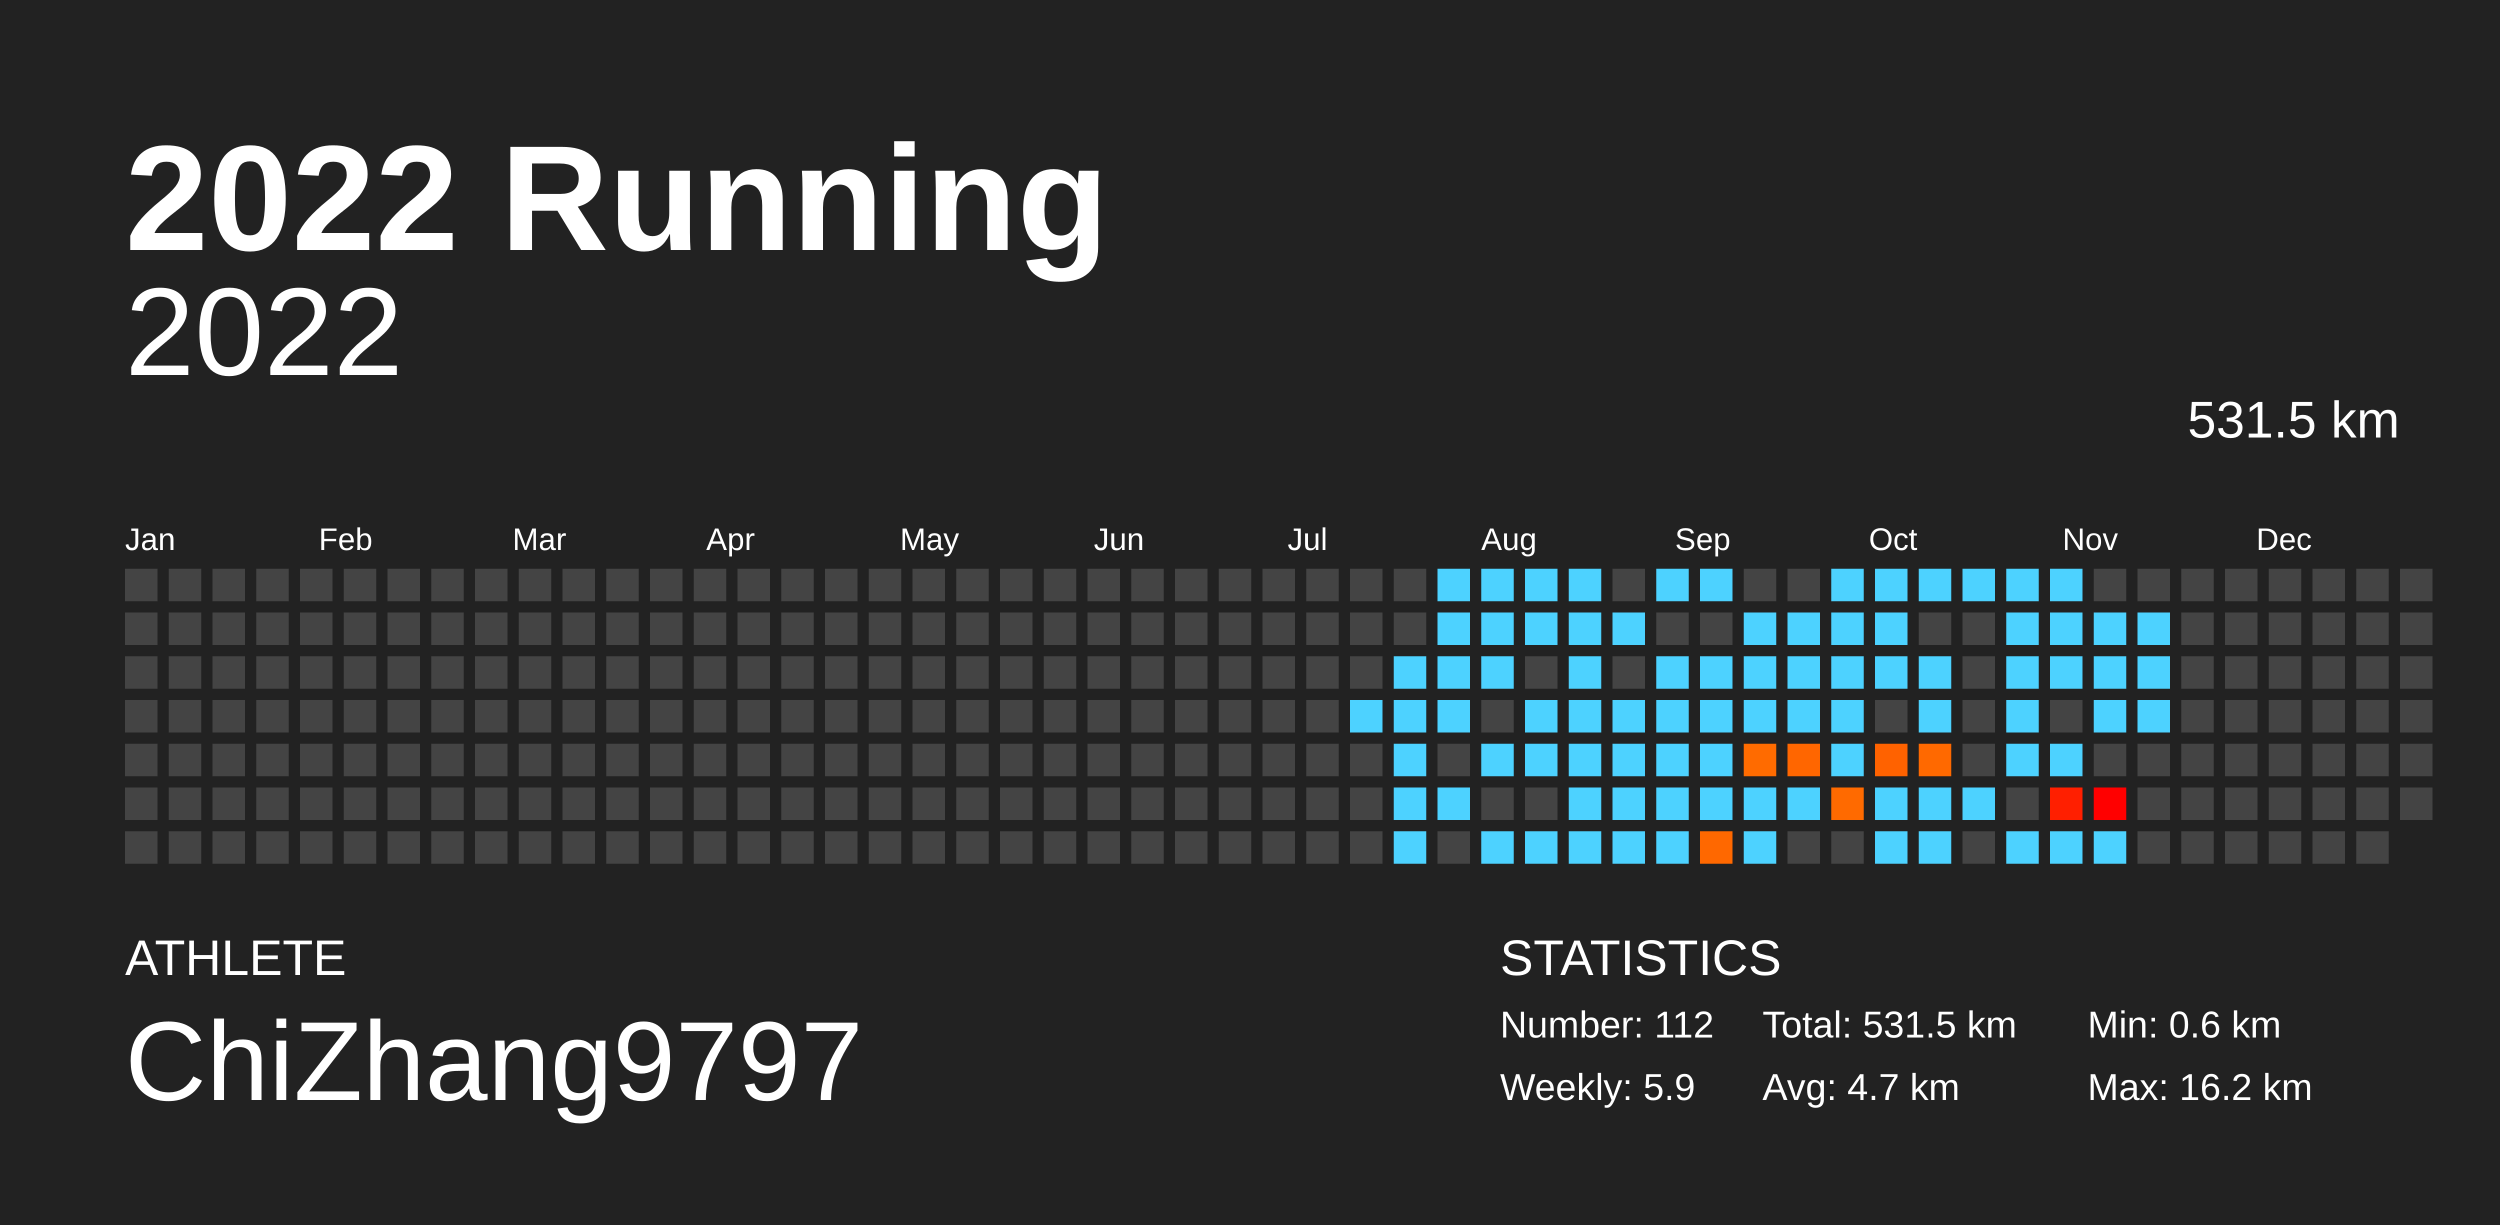
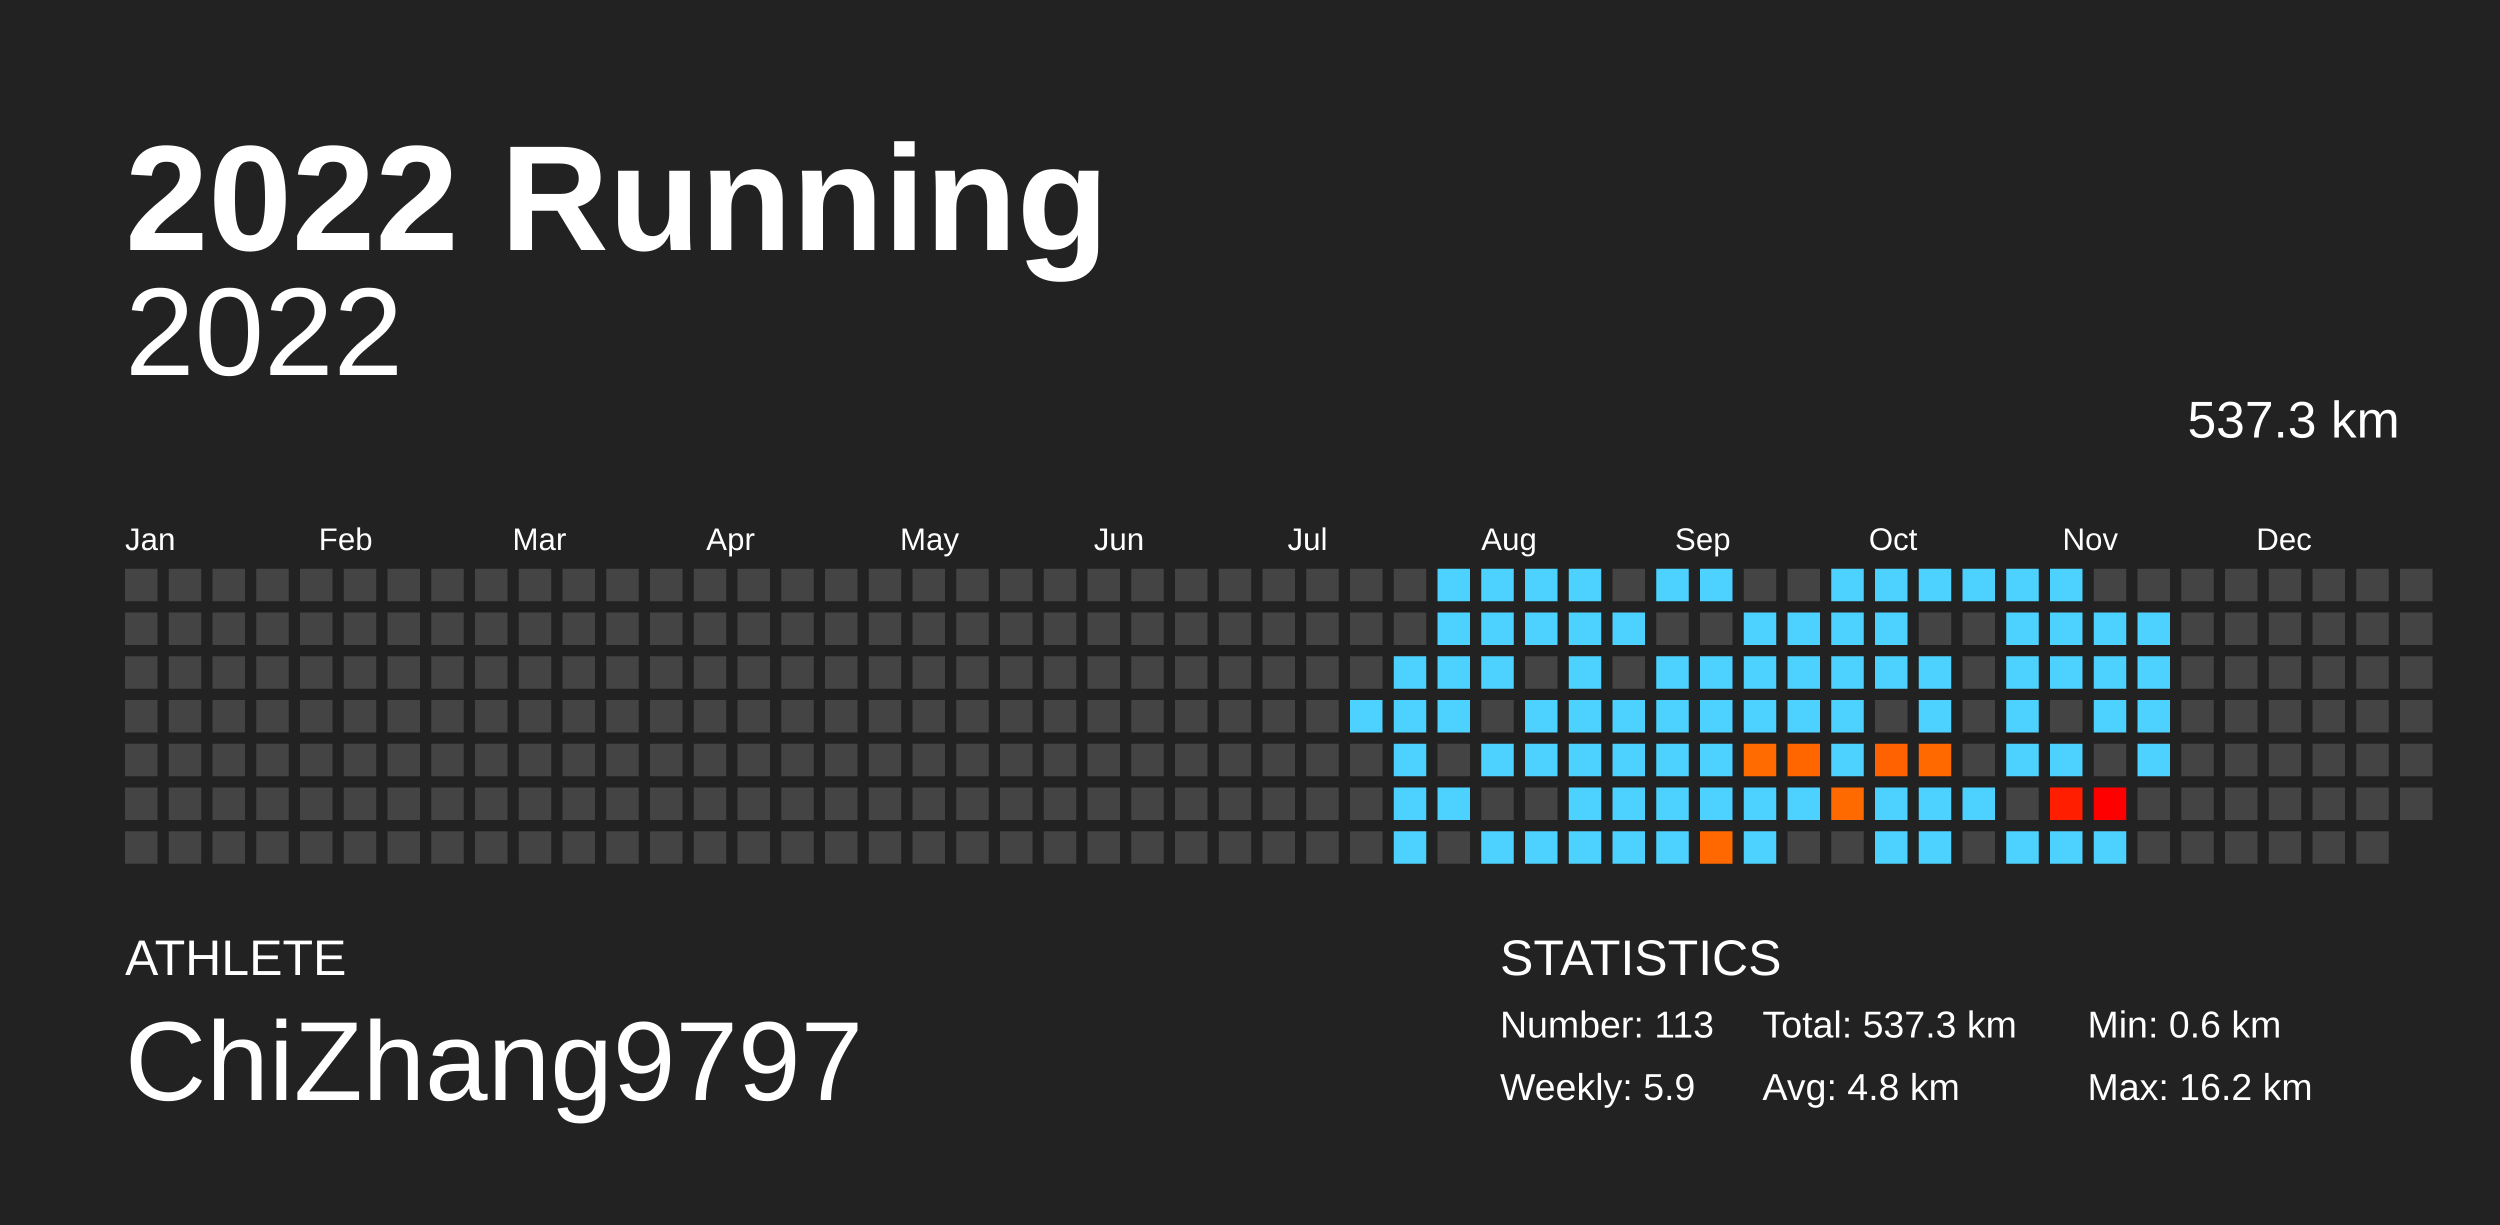
<svg xmlns="http://www.w3.org/2000/svg" baseProfile="full" height="98mm" version="1.1" viewBox="0,0,200,98" width="200mm">
  <defs />
  <rect fill="#222222" height="98" width="200" x="0" y="0" />
  <text fill="#FFFFFF" style="font-size:12px; font-family:Arial; font-weight:bold;" x="10" y="20">2022 Running</text>
  <text fill="#FFFFFF" style="font-size:4px; font-family:Arial" x="10" y="78">ATHLETE</text>
  <text fill="#FFFFFF" style="font-size:9px; font-family:Arial" x="10" y="88">ChiZhang9797</text>
  <text fill="#FFFFFF" style="font-size:4px; font-family:Arial" x="120" y="78">STATISTICS</text>
-   <text fill="#FFFFFF" style="font-size:3px; font-family:Arial" x="120" y="83">Number: 112</text>
+   <text fill="#FFFFFF" style="font-size:3px; font-family:Arial" x="120" y="83">Number: 113</text>
  <text fill="#FFFFFF" style="font-size:3px; font-family:Arial" x="120" y="88">Weekly: 5.9</text>
-   <text fill="#FFFFFF" style="font-size:3px; font-family:Arial" x="141" y="83">Total: 531.5 km</text>
-   <text fill="#FFFFFF" style="font-size:3px; font-family:Arial" x="141" y="88">Avg: 4.7 km</text>
+   <text fill="#FFFFFF" style="font-size:3px; font-family:Arial" x="141" y="83">Total: 537.3 km</text>
+   <text fill="#FFFFFF" style="font-size:3px; font-family:Arial" x="141" y="88">Avg: 4.8 km</text>
  <text fill="#FFFFFF" style="font-size:3px; font-family:Arial" x="167" y="83">Min: 0.6 km</text>
  <text fill="#FFFFFF" style="font-size:3px; font-family:Arial" x="167" y="88">Max: 16.2 km</text>
  <text alignment-baseline="hanging" fill="#FFFFFF" style="font-size:10.0px; font-family:Arial;" x="10" y="30">2022</text>
-   <text alignment-baseline="hanging" fill="#FFFFFF" style="font-size:4.125px; font-family:Arial;" x="175" y="35">531.5 km</text>
+   <text alignment-baseline="hanging" fill="#FFFFFF" style="font-size:4.125px; font-family:Arial;" x="175" y="35">537.3 km</text>
  <text fill="#FFFFFF" style="font-size:2.5px; font-family:Arial" x="10.0" y="44">Jan</text>
  <text fill="#FFFFFF" style="font-size:2.5px; font-family:Arial" x="25.5" y="44">Feb</text>
  <text fill="#FFFFFF" style="font-size:2.5px; font-family:Arial" x="41.0" y="44">Mar</text>
  <text fill="#FFFFFF" style="font-size:2.5px; font-family:Arial" x="56.5" y="44">Apr</text>
  <text fill="#FFFFFF" style="font-size:2.5px; font-family:Arial" x="72.0" y="44">May</text>
  <text fill="#FFFFFF" style="font-size:2.5px; font-family:Arial" x="87.5" y="44">Jun</text>
  <text fill="#FFFFFF" style="font-size:2.5px; font-family:Arial" x="103.0" y="44">Jul</text>
  <text fill="#FFFFFF" style="font-size:2.5px; font-family:Arial" x="118.5" y="44">Aug</text>
  <text fill="#FFFFFF" style="font-size:2.5px; font-family:Arial" x="134.0" y="44">Sep</text>
  <text fill="#FFFFFF" style="font-size:2.5px; font-family:Arial" x="149.5" y="44">Oct</text>
  <text fill="#FFFFFF" style="font-size:2.5px; font-family:Arial" x="165.0" y="44">Nov</text>
  <text fill="#FFFFFF" style="font-size:2.5px; font-family:Arial" x="180.5" y="44">Dec</text>
  <rect fill="#444444" height="2.6" width="2.6" x="10.0" y="45.5" />
  <rect fill="#444444" height="2.6" width="2.6" x="10.0" y="49.0" />
  <rect fill="#444444" height="2.6" width="2.6" x="10.0" y="52.5" />
  <rect fill="#444444" height="2.6" width="2.6" x="10.0" y="56.0" />
  <rect fill="#444444" height="2.6" width="2.6" x="10.0" y="59.5" />
  <rect fill="#444444" height="2.6" width="2.6" x="10.0" y="63.0" />
  <rect fill="#444444" height="2.6" width="2.6" x="10.0" y="66.5" />
  <rect fill="#444444" height="2.6" width="2.6" x="13.5" y="45.5" />
  <rect fill="#444444" height="2.6" width="2.6" x="13.5" y="49.0" />
  <rect fill="#444444" height="2.6" width="2.6" x="13.5" y="52.5" />
  <rect fill="#444444" height="2.6" width="2.6" x="13.5" y="56.0" />
  <rect fill="#444444" height="2.6" width="2.6" x="13.5" y="59.5" />
  <rect fill="#444444" height="2.6" width="2.6" x="13.5" y="63.0" />
  <rect fill="#444444" height="2.6" width="2.6" x="13.5" y="66.5" />
  <rect fill="#444444" height="2.6" width="2.6" x="17.0" y="45.5" />
  <rect fill="#444444" height="2.6" width="2.6" x="17.0" y="49.0" />
  <rect fill="#444444" height="2.6" width="2.6" x="17.0" y="52.5" />
  <rect fill="#444444" height="2.6" width="2.6" x="17.0" y="56.0" />
  <rect fill="#444444" height="2.6" width="2.6" x="17.0" y="59.5" />
  <rect fill="#444444" height="2.6" width="2.6" x="17.0" y="63.0" />
  <rect fill="#444444" height="2.6" width="2.6" x="17.0" y="66.5" />
  <rect fill="#444444" height="2.6" width="2.6" x="20.5" y="45.5" />
  <rect fill="#444444" height="2.6" width="2.6" x="20.5" y="49.0" />
  <rect fill="#444444" height="2.6" width="2.6" x="20.5" y="52.5" />
  <rect fill="#444444" height="2.6" width="2.6" x="20.5" y="56.0" />
  <rect fill="#444444" height="2.6" width="2.6" x="20.5" y="59.5" />
  <rect fill="#444444" height="2.6" width="2.6" x="20.5" y="63.0" />
  <rect fill="#444444" height="2.6" width="2.6" x="20.5" y="66.5" />
  <rect fill="#444444" height="2.6" width="2.6" x="24.0" y="45.5" />
  <rect fill="#444444" height="2.6" width="2.6" x="24.0" y="49.0" />
  <rect fill="#444444" height="2.6" width="2.6" x="24.0" y="52.5" />
  <rect fill="#444444" height="2.6" width="2.6" x="24.0" y="56.0" />
  <rect fill="#444444" height="2.6" width="2.6" x="24.0" y="59.5" />
  <rect fill="#444444" height="2.6" width="2.6" x="24.0" y="63.0" />
  <rect fill="#444444" height="2.6" width="2.6" x="24.0" y="66.5" />
  <rect fill="#444444" height="2.6" width="2.6" x="27.5" y="45.5" />
  <rect fill="#444444" height="2.6" width="2.6" x="27.5" y="49.0" />
  <rect fill="#444444" height="2.6" width="2.6" x="27.5" y="52.5" />
  <rect fill="#444444" height="2.6" width="2.6" x="27.5" y="56.0" />
  <rect fill="#444444" height="2.6" width="2.6" x="27.5" y="59.5" />
  <rect fill="#444444" height="2.6" width="2.6" x="27.5" y="63.0" />
  <rect fill="#444444" height="2.6" width="2.6" x="27.5" y="66.5" />
  <rect fill="#444444" height="2.6" width="2.6" x="31.0" y="45.5" />
  <rect fill="#444444" height="2.6" width="2.6" x="31.0" y="49.0" />
  <rect fill="#444444" height="2.6" width="2.6" x="31.0" y="52.5" />
  <rect fill="#444444" height="2.6" width="2.6" x="31.0" y="56.0" />
  <rect fill="#444444" height="2.6" width="2.6" x="31.0" y="59.5" />
  <rect fill="#444444" height="2.6" width="2.6" x="31.0" y="63.0" />
  <rect fill="#444444" height="2.6" width="2.6" x="31.0" y="66.5" />
  <rect fill="#444444" height="2.6" width="2.6" x="34.5" y="45.5" />
  <rect fill="#444444" height="2.6" width="2.6" x="34.5" y="49.0" />
  <rect fill="#444444" height="2.6" width="2.6" x="34.5" y="52.5" />
  <rect fill="#444444" height="2.6" width="2.6" x="34.5" y="56.0" />
  <rect fill="#444444" height="2.6" width="2.6" x="34.5" y="59.5" />
  <rect fill="#444444" height="2.6" width="2.6" x="34.5" y="63.0" />
  <rect fill="#444444" height="2.6" width="2.6" x="34.5" y="66.5" />
  <rect fill="#444444" height="2.6" width="2.6" x="38.0" y="45.5" />
  <rect fill="#444444" height="2.6" width="2.6" x="38.0" y="49.0" />
  <rect fill="#444444" height="2.6" width="2.6" x="38.0" y="52.5" />
  <rect fill="#444444" height="2.6" width="2.6" x="38.0" y="56.0" />
  <rect fill="#444444" height="2.6" width="2.6" x="38.0" y="59.5" />
  <rect fill="#444444" height="2.6" width="2.6" x="38.0" y="63.0" />
  <rect fill="#444444" height="2.6" width="2.6" x="38.0" y="66.5" />
  <rect fill="#444444" height="2.6" width="2.6" x="41.5" y="45.5" />
  <rect fill="#444444" height="2.6" width="2.6" x="41.5" y="49.0" />
  <rect fill="#444444" height="2.6" width="2.6" x="41.5" y="52.5" />
  <rect fill="#444444" height="2.6" width="2.6" x="41.5" y="56.0" />
  <rect fill="#444444" height="2.6" width="2.6" x="41.5" y="59.5" />
  <rect fill="#444444" height="2.6" width="2.6" x="41.5" y="63.0" />
  <rect fill="#444444" height="2.6" width="2.6" x="41.5" y="66.5" />
  <rect fill="#444444" height="2.6" width="2.6" x="45.0" y="45.5" />
  <rect fill="#444444" height="2.6" width="2.6" x="45.0" y="49.0" />
  <rect fill="#444444" height="2.6" width="2.6" x="45.0" y="52.5" />
  <rect fill="#444444" height="2.6" width="2.6" x="45.0" y="56.0" />
  <rect fill="#444444" height="2.6" width="2.6" x="45.0" y="59.5" />
  <rect fill="#444444" height="2.6" width="2.6" x="45.0" y="63.0" />
  <rect fill="#444444" height="2.6" width="2.6" x="45.0" y="66.5" />
  <rect fill="#444444" height="2.6" width="2.6" x="48.5" y="45.5" />
  <rect fill="#444444" height="2.6" width="2.6" x="48.5" y="49.0" />
  <rect fill="#444444" height="2.6" width="2.6" x="48.5" y="52.5" />
  <rect fill="#444444" height="2.6" width="2.6" x="48.5" y="56.0" />
  <rect fill="#444444" height="2.6" width="2.6" x="48.5" y="59.5" />
  <rect fill="#444444" height="2.6" width="2.6" x="48.5" y="63.0" />
  <rect fill="#444444" height="2.6" width="2.6" x="48.5" y="66.5" />
  <rect fill="#444444" height="2.6" width="2.6" x="52.0" y="45.5" />
  <rect fill="#444444" height="2.6" width="2.6" x="52.0" y="49.0" />
  <rect fill="#444444" height="2.6" width="2.6" x="52.0" y="52.5" />
  <rect fill="#444444" height="2.6" width="2.6" x="52.0" y="56.0" />
  <rect fill="#444444" height="2.6" width="2.6" x="52.0" y="59.5" />
  <rect fill="#444444" height="2.6" width="2.6" x="52.0" y="63.0" />
  <rect fill="#444444" height="2.6" width="2.6" x="52.0" y="66.5" />
  <rect fill="#444444" height="2.6" width="2.6" x="55.5" y="45.5" />
  <rect fill="#444444" height="2.6" width="2.6" x="55.5" y="49.0" />
  <rect fill="#444444" height="2.6" width="2.6" x="55.5" y="52.5" />
  <rect fill="#444444" height="2.6" width="2.6" x="55.5" y="56.0" />
  <rect fill="#444444" height="2.6" width="2.6" x="55.5" y="59.5" />
  <rect fill="#444444" height="2.6" width="2.6" x="55.5" y="63.0" />
  <rect fill="#444444" height="2.6" width="2.6" x="55.5" y="66.5" />
  <rect fill="#444444" height="2.6" width="2.6" x="59.0" y="45.5" />
  <rect fill="#444444" height="2.6" width="2.6" x="59.0" y="49.0" />
  <rect fill="#444444" height="2.6" width="2.6" x="59.0" y="52.5" />
  <rect fill="#444444" height="2.6" width="2.6" x="59.0" y="56.0" />
  <rect fill="#444444" height="2.6" width="2.6" x="59.0" y="59.5" />
  <rect fill="#444444" height="2.6" width="2.6" x="59.0" y="63.0" />
  <rect fill="#444444" height="2.6" width="2.6" x="59.0" y="66.5" />
  <rect fill="#444444" height="2.6" width="2.6" x="62.5" y="45.5" />
  <rect fill="#444444" height="2.6" width="2.6" x="62.5" y="49.0" />
  <rect fill="#444444" height="2.6" width="2.6" x="62.5" y="52.5" />
  <rect fill="#444444" height="2.6" width="2.6" x="62.5" y="56.0" />
  <rect fill="#444444" height="2.6" width="2.6" x="62.5" y="59.5" />
  <rect fill="#444444" height="2.6" width="2.6" x="62.5" y="63.0" />
  <rect fill="#444444" height="2.6" width="2.6" x="62.5" y="66.5" />
  <rect fill="#444444" height="2.6" width="2.6" x="66.0" y="45.5" />
  <rect fill="#444444" height="2.6" width="2.6" x="66.0" y="49.0" />
  <rect fill="#444444" height="2.6" width="2.6" x="66.0" y="52.5" />
  <rect fill="#444444" height="2.6" width="2.6" x="66.0" y="56.0" />
  <rect fill="#444444" height="2.6" width="2.6" x="66.0" y="59.5" />
  <rect fill="#444444" height="2.6" width="2.6" x="66.0" y="63.0" />
  <rect fill="#444444" height="2.6" width="2.6" x="66.0" y="66.5" />
  <rect fill="#444444" height="2.6" width="2.6" x="69.5" y="45.5" />
  <rect fill="#444444" height="2.6" width="2.6" x="69.5" y="49.0" />
  <rect fill="#444444" height="2.6" width="2.6" x="69.5" y="52.5" />
  <rect fill="#444444" height="2.6" width="2.6" x="69.5" y="56.0" />
  <rect fill="#444444" height="2.6" width="2.6" x="69.5" y="59.5" />
  <rect fill="#444444" height="2.6" width="2.6" x="69.5" y="63.0" />
  <rect fill="#444444" height="2.6" width="2.6" x="69.5" y="66.5" />
  <rect fill="#444444" height="2.6" width="2.6" x="73.0" y="45.5" />
  <rect fill="#444444" height="2.6" width="2.6" x="73.0" y="49.0" />
  <rect fill="#444444" height="2.6" width="2.6" x="73.0" y="52.5" />
  <rect fill="#444444" height="2.6" width="2.6" x="73.0" y="56.0" />
  <rect fill="#444444" height="2.6" width="2.6" x="73.0" y="59.5" />
  <rect fill="#444444" height="2.6" width="2.6" x="73.0" y="63.0" />
  <rect fill="#444444" height="2.6" width="2.6" x="73.0" y="66.5" />
  <rect fill="#444444" height="2.6" width="2.6" x="76.5" y="45.5" />
  <rect fill="#444444" height="2.6" width="2.6" x="76.5" y="49.0" />
  <rect fill="#444444" height="2.6" width="2.6" x="76.5" y="52.5" />
  <rect fill="#444444" height="2.6" width="2.6" x="76.5" y="56.0" />
  <rect fill="#444444" height="2.6" width="2.6" x="76.5" y="59.5" />
  <rect fill="#444444" height="2.6" width="2.6" x="76.5" y="63.0" />
  <rect fill="#444444" height="2.6" width="2.6" x="76.5" y="66.5" />
  <rect fill="#444444" height="2.6" width="2.6" x="80.0" y="45.5" />
  <rect fill="#444444" height="2.6" width="2.6" x="80.0" y="49.0" />
  <rect fill="#444444" height="2.6" width="2.6" x="80.0" y="52.5" />
  <rect fill="#444444" height="2.6" width="2.6" x="80.0" y="56.0" />
  <rect fill="#444444" height="2.6" width="2.6" x="80.0" y="59.5" />
  <rect fill="#444444" height="2.6" width="2.6" x="80.0" y="63.0" />
  <rect fill="#444444" height="2.6" width="2.6" x="80.0" y="66.5" />
  <rect fill="#444444" height="2.6" width="2.6" x="83.5" y="45.5" />
  <rect fill="#444444" height="2.6" width="2.6" x="83.5" y="49.0" />
  <rect fill="#444444" height="2.6" width="2.6" x="83.5" y="52.5" />
  <rect fill="#444444" height="2.6" width="2.6" x="83.5" y="56.0" />
  <rect fill="#444444" height="2.6" width="2.6" x="83.5" y="59.5" />
  <rect fill="#444444" height="2.6" width="2.6" x="83.5" y="63.0" />
  <rect fill="#444444" height="2.6" width="2.6" x="83.5" y="66.5" />
  <rect fill="#444444" height="2.6" width="2.6" x="87.0" y="45.5" />
  <rect fill="#444444" height="2.6" width="2.6" x="87.0" y="49.0" />
  <rect fill="#444444" height="2.6" width="2.6" x="87.0" y="52.5" />
  <rect fill="#444444" height="2.6" width="2.6" x="87.0" y="56.0" />
  <rect fill="#444444" height="2.6" width="2.6" x="87.0" y="59.5" />
  <rect fill="#444444" height="2.6" width="2.6" x="87.0" y="63.0" />
  <rect fill="#444444" height="2.6" width="2.6" x="87.0" y="66.5" />
  <rect fill="#444444" height="2.6" width="2.6" x="90.5" y="45.5" />
  <rect fill="#444444" height="2.6" width="2.6" x="90.5" y="49.0" />
  <rect fill="#444444" height="2.6" width="2.6" x="90.5" y="52.5" />
  <rect fill="#444444" height="2.6" width="2.6" x="90.5" y="56.0" />
  <rect fill="#444444" height="2.6" width="2.6" x="90.5" y="59.5" />
  <rect fill="#444444" height="2.6" width="2.6" x="90.5" y="63.0" />
  <rect fill="#444444" height="2.6" width="2.6" x="90.5" y="66.5" />
  <rect fill="#444444" height="2.6" width="2.6" x="94.0" y="45.5" />
  <rect fill="#444444" height="2.6" width="2.6" x="94.0" y="49.0" />
  <rect fill="#444444" height="2.6" width="2.6" x="94.0" y="52.5" />
  <rect fill="#444444" height="2.6" width="2.6" x="94.0" y="56.0" />
  <rect fill="#444444" height="2.6" width="2.6" x="94.0" y="59.5" />
  <rect fill="#444444" height="2.6" width="2.6" x="94.0" y="63.0" />
  <rect fill="#444444" height="2.6" width="2.6" x="94.0" y="66.5" />
  <rect fill="#444444" height="2.6" width="2.6" x="97.5" y="45.5" />
  <rect fill="#444444" height="2.6" width="2.6" x="97.5" y="49.0" />
  <rect fill="#444444" height="2.6" width="2.6" x="97.5" y="52.5" />
  <rect fill="#444444" height="2.6" width="2.6" x="97.5" y="56.0" />
  <rect fill="#444444" height="2.6" width="2.6" x="97.5" y="59.5" />
  <rect fill="#444444" height="2.6" width="2.6" x="97.5" y="63.0" />
  <rect fill="#444444" height="2.6" width="2.6" x="97.5" y="66.5" />
  <rect fill="#444444" height="2.6" width="2.6" x="101.0" y="45.5" />
  <rect fill="#444444" height="2.6" width="2.6" x="101.0" y="49.0" />
  <rect fill="#444444" height="2.6" width="2.6" x="101.0" y="52.5" />
  <rect fill="#444444" height="2.6" width="2.6" x="101.0" y="56.0" />
  <rect fill="#444444" height="2.6" width="2.6" x="101.0" y="59.5" />
  <rect fill="#444444" height="2.6" width="2.6" x="101.0" y="63.0" />
  <rect fill="#444444" height="2.6" width="2.6" x="101.0" y="66.5" />
  <rect fill="#444444" height="2.6" width="2.6" x="104.5" y="45.5" />
  <rect fill="#444444" height="2.6" width="2.6" x="104.5" y="49.0" />
  <rect fill="#444444" height="2.6" width="2.6" x="104.5" y="52.5" />
  <rect fill="#444444" height="2.6" width="2.6" x="104.5" y="56.0" />
  <rect fill="#444444" height="2.6" width="2.6" x="104.5" y="59.5" />
  <rect fill="#444444" height="2.6" width="2.6" x="104.5" y="63.0" />
  <rect fill="#444444" height="2.6" width="2.6" x="104.5" y="66.5" />
  <rect fill="#444444" height="2.6" width="2.6" x="108.0" y="45.5" />
  <rect fill="#444444" height="2.6" width="2.6" x="108.0" y="49.0" />
  <rect fill="#444444" height="2.6" width="2.6" x="108.0" y="52.5" />
  <rect fill="#4dd2ff" height="2.6" width="2.6" x="108.0" y="56.0" />
  <rect fill="#444444" height="2.6" width="2.6" x="108.0" y="59.5" />
  <rect fill="#444444" height="2.6" width="2.6" x="108.0" y="63.0" />
  <rect fill="#444444" height="2.6" width="2.6" x="108.0" y="66.5" />
  <rect fill="#444444" height="2.6" width="2.6" x="111.5" y="45.5" />
  <rect fill="#444444" height="2.6" width="2.6" x="111.5" y="49.0" />
  <rect fill="#4dd2ff" height="2.6" width="2.6" x="111.5" y="52.5" />
  <rect fill="#4dd2ff" height="2.6" width="2.6" x="111.5" y="56.0" />
  <rect fill="#4dd2ff" height="2.6" width="2.6" x="111.5" y="59.5" />
  <rect fill="#4dd2ff" height="2.6" width="2.6" x="111.5" y="63.0" />
  <rect fill="#4dd2ff" height="2.6" width="2.6" x="111.5" y="66.5" />
  <rect fill="#4dd2ff" height="2.6" width="2.6" x="115.0" y="45.5" />
  <rect fill="#4dd2ff" height="2.6" width="2.6" x="115.0" y="49.0" />
  <rect fill="#4dd2ff" height="2.6" width="2.6" x="115.0" y="52.5" />
  <rect fill="#4dd2ff" height="2.6" width="2.6" x="115.0" y="56.0" />
  <rect fill="#444444" height="2.6" width="2.6" x="115.0" y="59.5" />
  <rect fill="#4dd2ff" height="2.6" width="2.6" x="115.0" y="63.0" />
  <rect fill="#444444" height="2.6" width="2.6" x="115.0" y="66.5" />
  <rect fill="#4dd2ff" height="2.6" width="2.6" x="118.5" y="45.5" />
  <rect fill="#4dd2ff" height="2.6" width="2.6" x="118.5" y="49.0" />
  <rect fill="#4dd2ff" height="2.6" width="2.6" x="118.5" y="52.5" />
  <rect fill="#444444" height="2.6" width="2.6" x="118.5" y="56.0" />
  <rect fill="#4dd2ff" height="2.6" width="2.6" x="118.5" y="59.5" />
  <rect fill="#444444" height="2.6" width="2.6" x="118.5" y="63.0" />
  <rect fill="#4dd2ff" height="2.6" width="2.6" x="118.5" y="66.5" />
  <rect fill="#4dd2ff" height="2.6" width="2.6" x="122.0" y="45.5" />
  <rect fill="#4dd2ff" height="2.6" width="2.6" x="122.0" y="49.0" />
  <rect fill="#444444" height="2.6" width="2.6" x="122.0" y="52.5" />
  <rect fill="#4dd2ff" height="2.6" width="2.6" x="122.0" y="56.0" />
  <rect fill="#4dd2ff" height="2.6" width="2.6" x="122.0" y="59.5" />
  <rect fill="#444444" height="2.6" width="2.6" x="122.0" y="63.0" />
  <rect fill="#4dd2ff" height="2.6" width="2.6" x="122.0" y="66.5" />
  <rect fill="#4dd2ff" height="2.6" width="2.6" x="125.5" y="45.5" />
  <rect fill="#4dd2ff" height="2.6" width="2.6" x="125.5" y="49.0" />
  <rect fill="#4dd2ff" height="2.6" width="2.6" x="125.5" y="52.5" />
  <rect fill="#4dd2ff" height="2.6" width="2.6" x="125.5" y="56.0" />
  <rect fill="#4dd2ff" height="2.6" width="2.6" x="125.5" y="59.5" />
  <rect fill="#4dd2ff" height="2.6" width="2.6" x="125.5" y="63.0" />
  <rect fill="#4dd2ff" height="2.6" width="2.6" x="125.5" y="66.5" />
  <rect fill="#444444" height="2.6" width="2.6" x="129.0" y="45.5" />
  <rect fill="#4dd2ff" height="2.6" width="2.6" x="129.0" y="49.0" />
  <rect fill="#444444" height="2.6" width="2.6" x="129.0" y="52.5" />
  <rect fill="#4dd2ff" height="2.6" width="2.6" x="129.0" y="56.0" />
  <rect fill="#4dd2ff" height="2.6" width="2.6" x="129.0" y="59.5" />
  <rect fill="#4dd2ff" height="2.6" width="2.6" x="129.0" y="63.0" />
  <rect fill="#4dd2ff" height="2.6" width="2.6" x="129.0" y="66.5" />
  <rect fill="#4dd2ff" height="2.6" width="2.6" x="132.5" y="45.5" />
  <rect fill="#444444" height="2.6" width="2.6" x="132.5" y="49.0" />
  <rect fill="#4dd2ff" height="2.6" width="2.6" x="132.5" y="52.5" />
  <rect fill="#4dd2ff" height="2.6" width="2.6" x="132.5" y="56.0" />
  <rect fill="#4dd2ff" height="2.6" width="2.6" x="132.5" y="59.5" />
  <rect fill="#4dd2ff" height="2.6" width="2.6" x="132.5" y="63.0" />
  <rect fill="#4dd2ff" height="2.6" width="2.6" x="132.5" y="66.5" />
  <rect fill="#4dd2ff" height="2.6" width="2.6" x="136.0" y="45.5" />
  <rect fill="#444444" height="2.6" width="2.6" x="136.0" y="49.0" />
  <rect fill="#4dd2ff" height="2.6" width="2.6" x="136.0" y="52.5" />
  <rect fill="#4dd2ff" height="2.6" width="2.6" x="136.0" y="56.0" />
  <rect fill="#4dd2ff" height="2.6" width="2.6" x="136.0" y="59.5" />
  <rect fill="#4dd2ff" height="2.6" width="2.6" x="136.0" y="63.0" />
  <rect fill="#ff6800" height="2.6" width="2.6" x="136.0" y="66.5" />
  <rect fill="#444444" height="2.6" width="2.6" x="139.5" y="45.5" />
  <rect fill="#4dd2ff" height="2.6" width="2.6" x="139.5" y="49.0" />
  <rect fill="#4dd2ff" height="2.6" width="2.6" x="139.5" y="52.5" />
  <rect fill="#4dd2ff" height="2.6" width="2.6" x="139.5" y="56.0" />
  <rect fill="#ff6b00" height="2.6" width="2.6" x="139.5" y="59.5" />
  <rect fill="#4dd2ff" height="2.6" width="2.6" x="139.5" y="63.0" />
  <rect fill="#4dd2ff" height="2.6" width="2.6" x="139.5" y="66.5" />
  <rect fill="#444444" height="2.6" width="2.6" x="143.0" y="45.5" />
  <rect fill="#4dd2ff" height="2.6" width="2.6" x="143.0" y="49.0" />
  <rect fill="#4dd2ff" height="2.6" width="2.6" x="143.0" y="52.5" />
  <rect fill="#4dd2ff" height="2.6" width="2.6" x="143.0" y="56.0" />
  <rect fill="#ff6600" height="2.6" width="2.6" x="143.0" y="59.5" />
  <rect fill="#4dd2ff" height="2.6" width="2.6" x="143.0" y="63.0" />
  <rect fill="#444444" height="2.6" width="2.6" x="143.0" y="66.5" />
  <rect fill="#4dd2ff" height="2.6" width="2.6" x="146.5" y="45.5" />
  <rect fill="#4dd2ff" height="2.6" width="2.6" x="146.5" y="49.0" />
  <rect fill="#4dd2ff" height="2.6" width="2.6" x="146.5" y="52.5" />
  <rect fill="#4dd2ff" height="2.6" width="2.6" x="146.5" y="56.0" />
  <rect fill="#4dd2ff" height="2.6" width="2.6" x="146.5" y="59.5" />
  <rect fill="#ff6a00" height="2.6" width="2.6" x="146.5" y="63.0" />
  <rect fill="#444444" height="2.6" width="2.6" x="146.5" y="66.5" />
  <rect fill="#4dd2ff" height="2.6" width="2.6" x="150.0" y="45.5" />
  <rect fill="#4dd2ff" height="2.6" width="2.6" x="150.0" y="49.0" />
  <rect fill="#4dd2ff" height="2.6" width="2.6" x="150.0" y="52.5" />
  <rect fill="#444444" height="2.6" width="2.6" x="150.0" y="56.0" />
  <rect fill="#ff6200" height="2.6" width="2.6" x="150.0" y="59.5" />
  <rect fill="#4dd2ff" height="2.6" width="2.6" x="150.0" y="63.0" />
  <rect fill="#4dd2ff" height="2.6" width="2.6" x="150.0" y="66.5" />
  <rect fill="#4dd2ff" height="2.6" width="2.6" x="153.5" y="45.5" />
  <rect fill="#444444" height="2.6" width="2.6" x="153.5" y="49.0" />
  <rect fill="#4dd2ff" height="2.6" width="2.6" x="153.5" y="52.5" />
  <rect fill="#4dd2ff" height="2.6" width="2.6" x="153.5" y="56.0" />
  <rect fill="#ff6900" height="2.6" width="2.6" x="153.5" y="59.5" />
  <rect fill="#4dd2ff" height="2.6" width="2.6" x="153.5" y="63.0" />
  <rect fill="#4dd2ff" height="2.6" width="2.6" x="153.5" y="66.5" />
  <rect fill="#4dd2ff" height="2.6" width="2.6" x="157.0" y="45.5" />
  <rect fill="#444444" height="2.6" width="2.6" x="157.0" y="49.0" />
  <rect fill="#444444" height="2.6" width="2.6" x="157.0" y="52.5" />
  <rect fill="#444444" height="2.6" width="2.6" x="157.0" y="56.0" />
  <rect fill="#444444" height="2.6" width="2.6" x="157.0" y="59.5" />
  <rect fill="#4dd2ff" height="2.6" width="2.6" x="157.0" y="63.0" />
  <rect fill="#444444" height="2.6" width="2.6" x="157.0" y="66.5" />
  <rect fill="#4dd2ff" height="2.6" width="2.6" x="160.5" y="45.5" />
  <rect fill="#4dd2ff" height="2.6" width="2.6" x="160.5" y="49.0" />
  <rect fill="#4dd2ff" height="2.6" width="2.6" x="160.5" y="52.5" />
  <rect fill="#4dd2ff" height="2.6" width="2.6" x="160.5" y="56.0" />
  <rect fill="#4dd2ff" height="2.6" width="2.6" x="160.5" y="59.5" />
  <rect fill="#444444" height="2.6" width="2.6" x="160.5" y="63.0" />
  <rect fill="#4dd2ff" height="2.6" width="2.6" x="160.5" y="66.5" />
  <rect fill="#4dd2ff" height="2.6" width="2.6" x="164.0" y="45.5" />
  <rect fill="#4dd2ff" height="2.6" width="2.6" x="164.0" y="49.0" />
  <rect fill="#4dd2ff" height="2.6" width="2.6" x="164.0" y="52.5" />
  <rect fill="#444444" height="2.6" width="2.6" x="164.0" y="56.0" />
  <rect fill="#4dd2ff" height="2.6" width="2.6" x="164.0" y="59.5" />
  <rect fill="#ff1f00" height="2.6" width="2.6" x="164.0" y="63.0" />
  <rect fill="#4dd2ff" height="2.6" width="2.6" x="164.0" y="66.5" />
  <rect fill="#444444" height="2.6" width="2.6" x="167.5" y="45.5" />
  <rect fill="#4dd2ff" height="2.6" width="2.6" x="167.5" y="49.0" />
  <rect fill="#4dd2ff" height="2.6" width="2.6" x="167.5" y="52.5" />
  <rect fill="#4dd2ff" height="2.6" width="2.6" x="167.5" y="56.0" />
  <rect fill="#444444" height="2.6" width="2.6" x="167.5" y="59.5" />
  <rect fill="#ff0000" height="2.6" width="2.6" x="167.5" y="63.0" />
  <rect fill="#4dd2ff" height="2.6" width="2.6" x="167.5" y="66.5" />
  <rect fill="#444444" height="2.6" width="2.6" x="171.0" y="45.5" />
  <rect fill="#4dd2ff" height="2.6" width="2.6" x="171.0" y="49.0" />
  <rect fill="#4dd2ff" height="2.6" width="2.6" x="171.0" y="52.5" />
  <rect fill="#4dd2ff" height="2.6" width="2.6" x="171.0" y="56.0" />
-   <rect fill="#444444" height="2.6" width="2.6" x="171.0" y="59.5" />
+   <rect fill="#4dd2ff" height="2.6" width="2.6" x="171.0" y="59.5" />
  <rect fill="#444444" height="2.6" width="2.6" x="171.0" y="63.0" />
  <rect fill="#444444" height="2.6" width="2.6" x="171.0" y="66.5" />
  <rect fill="#444444" height="2.6" width="2.6" x="174.5" y="45.5" />
  <rect fill="#444444" height="2.6" width="2.6" x="174.5" y="49.0" />
  <rect fill="#444444" height="2.6" width="2.6" x="174.5" y="52.5" />
  <rect fill="#444444" height="2.6" width="2.6" x="174.5" y="56.0" />
  <rect fill="#444444" height="2.6" width="2.6" x="174.5" y="59.5" />
  <rect fill="#444444" height="2.6" width="2.6" x="174.5" y="63.0" />
  <rect fill="#444444" height="2.6" width="2.6" x="174.5" y="66.5" />
  <rect fill="#444444" height="2.6" width="2.6" x="178.0" y="45.5" />
  <rect fill="#444444" height="2.6" width="2.6" x="178.0" y="49.0" />
  <rect fill="#444444" height="2.6" width="2.6" x="178.0" y="52.5" />
  <rect fill="#444444" height="2.6" width="2.6" x="178.0" y="56.0" />
  <rect fill="#444444" height="2.6" width="2.6" x="178.0" y="59.5" />
  <rect fill="#444444" height="2.6" width="2.6" x="178.0" y="63.0" />
  <rect fill="#444444" height="2.6" width="2.6" x="178.0" y="66.5" />
  <rect fill="#444444" height="2.6" width="2.6" x="181.5" y="45.5" />
  <rect fill="#444444" height="2.6" width="2.6" x="181.5" y="49.0" />
  <rect fill="#444444" height="2.6" width="2.6" x="181.5" y="52.5" />
  <rect fill="#444444" height="2.6" width="2.6" x="181.5" y="56.0" />
  <rect fill="#444444" height="2.6" width="2.6" x="181.5" y="59.5" />
  <rect fill="#444444" height="2.6" width="2.6" x="181.5" y="63.0" />
  <rect fill="#444444" height="2.6" width="2.6" x="181.5" y="66.5" />
  <rect fill="#444444" height="2.6" width="2.6" x="185.0" y="45.5" />
  <rect fill="#444444" height="2.6" width="2.6" x="185.0" y="49.0" />
  <rect fill="#444444" height="2.6" width="2.6" x="185.0" y="52.5" />
  <rect fill="#444444" height="2.6" width="2.6" x="185.0" y="56.0" />
  <rect fill="#444444" height="2.6" width="2.6" x="185.0" y="59.5" />
  <rect fill="#444444" height="2.6" width="2.6" x="185.0" y="63.0" />
  <rect fill="#444444" height="2.6" width="2.6" x="185.0" y="66.5" />
  <rect fill="#444444" height="2.6" width="2.6" x="188.5" y="45.5" />
  <rect fill="#444444" height="2.6" width="2.6" x="188.5" y="49.0" />
  <rect fill="#444444" height="2.6" width="2.6" x="188.5" y="52.5" />
  <rect fill="#444444" height="2.6" width="2.6" x="188.5" y="56.0" />
  <rect fill="#444444" height="2.6" width="2.6" x="188.5" y="59.5" />
  <rect fill="#444444" height="2.6" width="2.6" x="188.5" y="63.0" />
  <rect fill="#444444" height="2.6" width="2.6" x="188.5" y="66.5" />
  <rect fill="#444444" height="2.6" width="2.6" x="192.0" y="45.5" />
  <rect fill="#444444" height="2.6" width="2.6" x="192.0" y="49.0" />
  <rect fill="#444444" height="2.6" width="2.6" x="192.0" y="52.5" />
  <rect fill="#444444" height="2.6" width="2.6" x="192.0" y="56.0" />
  <rect fill="#444444" height="2.6" width="2.6" x="192.0" y="59.5" />
  <rect fill="#444444" height="2.6" width="2.6" x="192.0" y="63.0" />
</svg>
